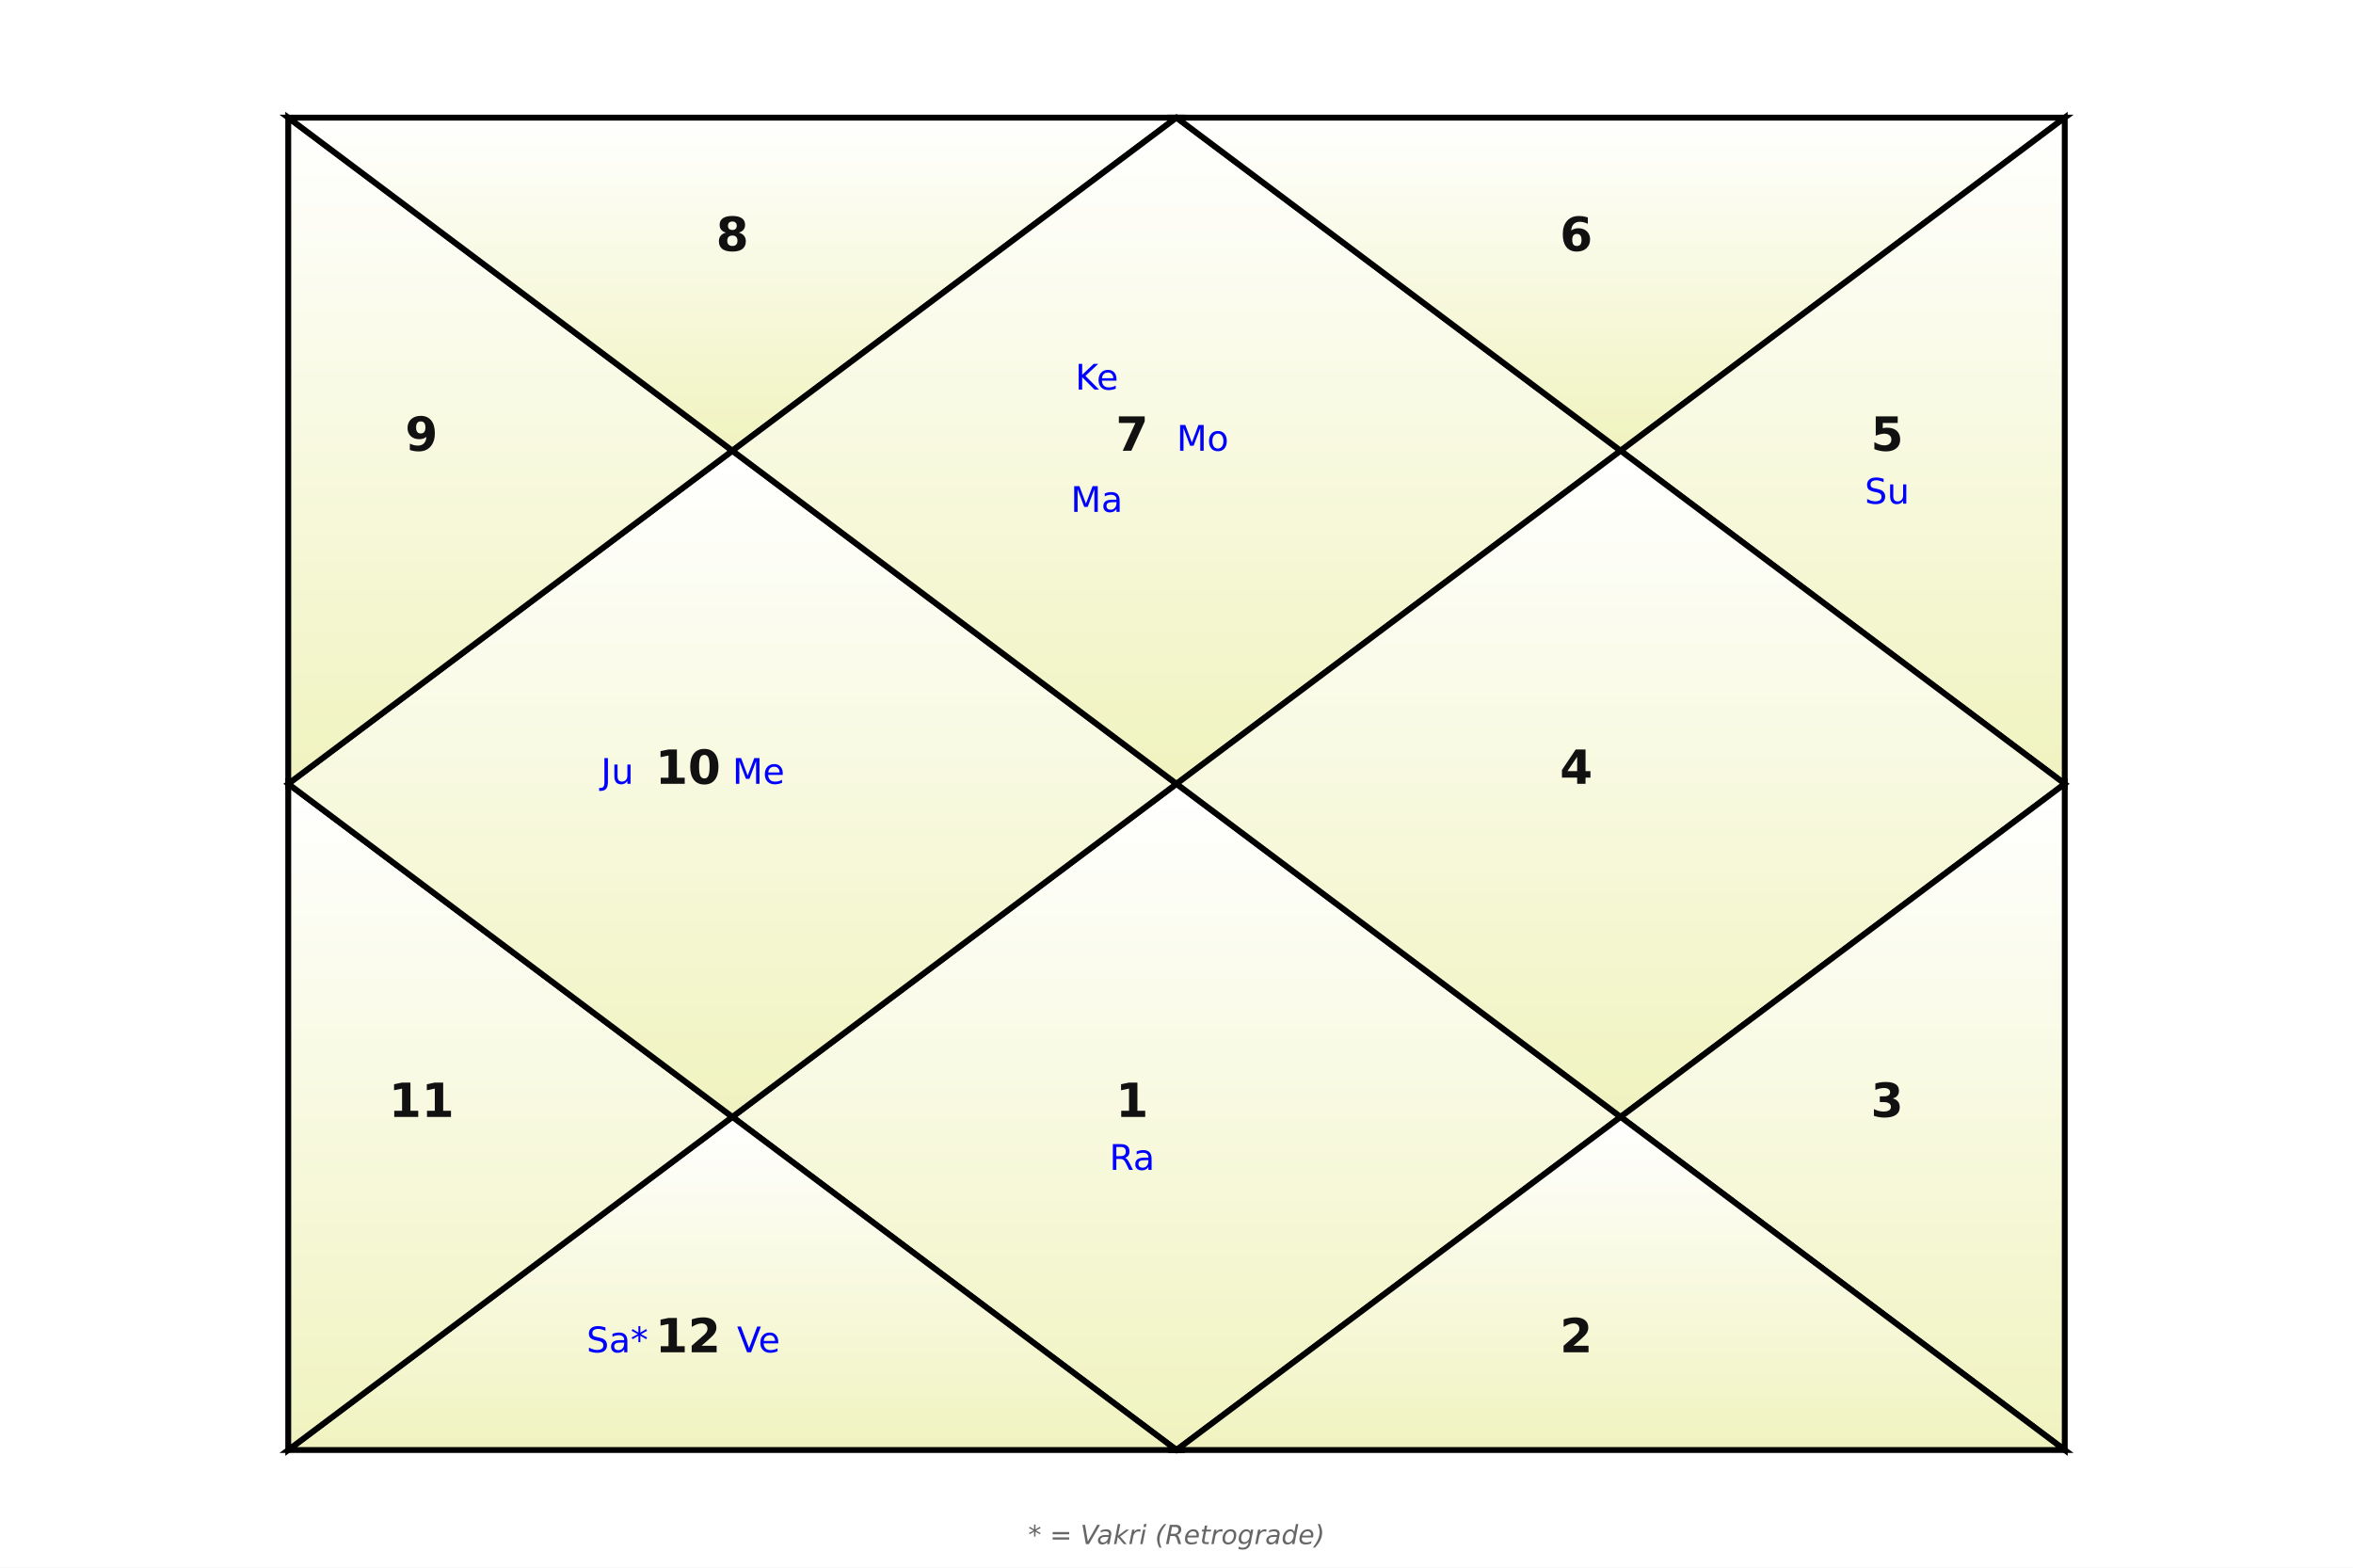
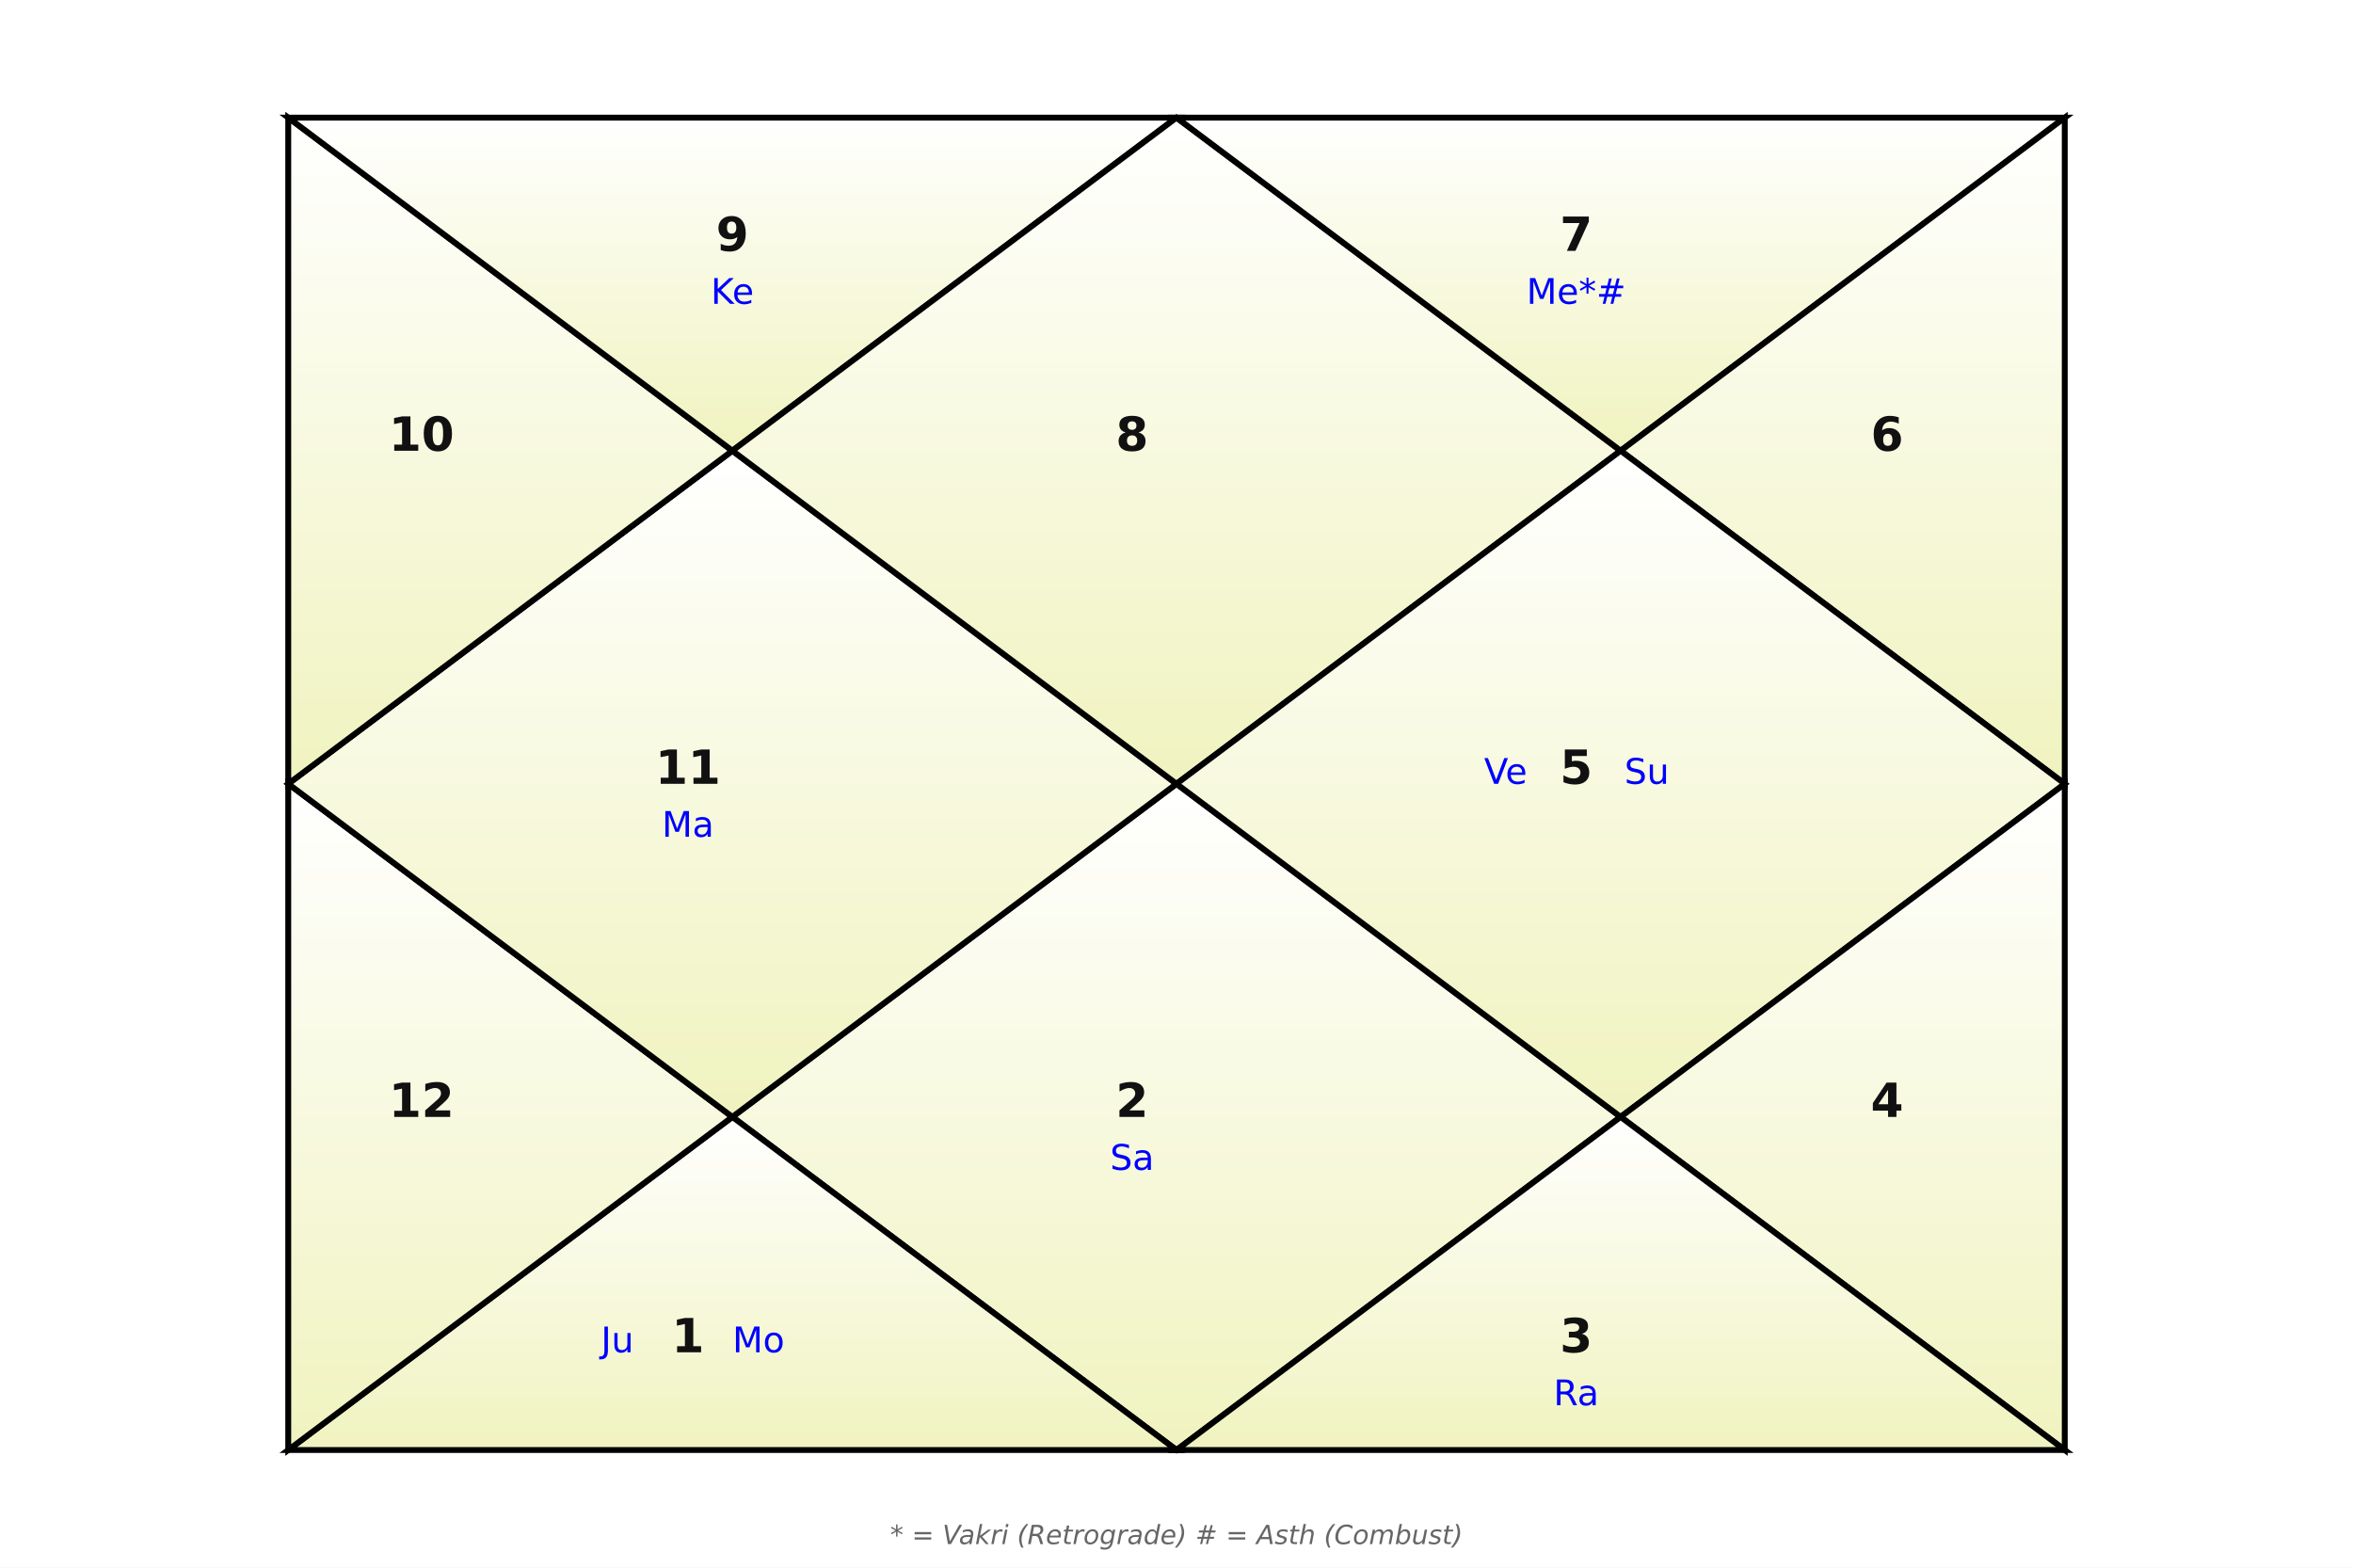
<svg xmlns="http://www.w3.org/2000/svg" baseProfile="full" height="100%" version="1.1" viewBox="0 0 800 533" width="100%">
  <defs>
    <linearGradient id="houseGrad" x1="0" x2="0" y1="0" y2="1">
      <stop offset="0" stop-color="white" />
      <stop offset="1" stop-color="#f0f3bf" />
    </linearGradient>
  </defs>
  <rect fill="white" height="533" width="800" x="0" y="0" />
  <polygon fill="url(#houseGrad)" points="249.0,379.75 400.0,493.0 551.0,379.75 400.0,266.5" stroke="#000" stroke-width="2" />
  <polygon fill="url(#houseGrad)" points="249.0,379.75 98.0,493.0 400.0,493.0" stroke="#000" stroke-width="2" />
  <polygon fill="url(#houseGrad)" points="98.0,266.5 98.0,493.0 249.0,379.75" stroke="#000" stroke-width="2" />
  <polygon fill="url(#houseGrad)" points="98.0,266.5 249.0,379.75 400.0,266.5 249.0,153.25" stroke="#000" stroke-width="2" />
  <polygon fill="url(#houseGrad)" points="98.0,40.0 98.0,266.5 249.0,153.25" stroke="#000" stroke-width="2" />
  <polygon fill="url(#houseGrad)" points="98.0,40.0 249.0,153.25 400.0,40.0" stroke="#000" stroke-width="2" />
  <polygon fill="url(#houseGrad)" points="249.0,153.25 400.0,266.5 551.0,153.25 400.0,40.0" stroke="#000" stroke-width="2" />
  <polygon fill="url(#houseGrad)" points="400.0,40.0 551.0,153.25 702.0,40.0" stroke="#000" stroke-width="2" />
  <polygon fill="url(#houseGrad)" points="551.0,153.25 702.0,266.5 702.0,40.0" stroke="#000" stroke-width="2" />
  <polygon fill="url(#houseGrad)" points="551.0,153.25 400.0,266.5 551.0,379.75 702.0,266.5" stroke="#000" stroke-width="2" />
  <polygon fill="url(#houseGrad)" points="551.0,379.75 702.0,493.0 702.0,266.5" stroke="#000" stroke-width="2" />
  <polygon fill="url(#houseGrad)" points="551.0,379.75 400.0,493.0 702.0,493.0" stroke="#000" stroke-width="2" />
-   <text fill="#111111" font-family="DejaVu Sans, Arial, sans-serif" font-size="16" font-weight="bold" text-anchor="middle" x="384.9" y="153.25">7</text>
-   <text fill="#0000ff" font-family="DejaVu Sans, Arial, sans-serif" font-size="12" text-anchor="middle" x="408.9" y="153.25">Mo</text>
-   <text fill="#0000ff" font-family="DejaVu Sans, Arial, sans-serif" font-size="12" text-anchor="middle" x="372.9" y="174.035">Ma</text>
-   <text fill="#0000ff" font-family="DejaVu Sans, Arial, sans-serif" font-size="12" text-anchor="middle" x="372.9" y="132.465">Ke</text>
-   <text fill="#111111" font-family="DejaVu Sans, Arial, sans-serif" font-size="16" font-weight="bold" text-anchor="middle" x="249.0" y="85.3">8</text>
-   <text fill="#111111" font-family="DejaVu Sans, Arial, sans-serif" font-size="16" font-weight="bold" text-anchor="middle" x="143.3" y="153.25">9</text>
-   <text fill="#111111" font-family="DejaVu Sans, Arial, sans-serif" font-size="16" font-weight="bold" text-anchor="middle" x="233.9" y="266.5">10</text>
-   <text fill="#0000ff" font-family="DejaVu Sans, Arial, sans-serif" font-size="12" text-anchor="middle" x="257.9" y="266.5">Me</text>
-   <text fill="#0000ff" font-family="DejaVu Sans, Arial, sans-serif" font-size="12" text-anchor="middle" x="209.9" y="266.5">Ju</text>
-   <text fill="#111111" font-family="DejaVu Sans, Arial, sans-serif" font-size="16" font-weight="bold" text-anchor="middle" x="143.3" y="379.75">11</text>
-   <text fill="#111111" font-family="DejaVu Sans, Arial, sans-serif" font-size="16" font-weight="bold" text-anchor="middle" x="233.9" y="459.78">12</text>
-   <text fill="#0000ff" font-family="DejaVu Sans, Arial, sans-serif" font-size="12" text-anchor="middle" x="257.9" y="459.78">Ve</text>
-   <text fill="#0000ff" font-family="DejaVu Sans, Arial, sans-serif" font-size="12" text-anchor="middle" x="209.9" y="459.78">Sa*</text>
-   <text fill="#111111" font-family="DejaVu Sans, Arial, sans-serif" font-size="16" font-weight="bold" text-anchor="middle" x="384.9" y="379.75">1</text>
-   <text fill="#0000ff" font-family="DejaVu Sans, Arial, sans-serif" font-size="12" text-anchor="middle" x="384.9" y="397.75">Ra</text>
-   <text fill="#111111" font-family="DejaVu Sans, Arial, sans-serif" font-size="16" font-weight="bold" text-anchor="middle" x="535.9" y="459.78">2</text>
-   <text fill="#111111" font-family="DejaVu Sans, Arial, sans-serif" font-size="16" font-weight="bold" text-anchor="middle" x="641.6" y="379.75">3</text>
-   <text fill="#111111" font-family="DejaVu Sans, Arial, sans-serif" font-size="16" font-weight="bold" text-anchor="middle" x="535.9" y="266.5">4</text>
-   <text fill="#111111" font-family="DejaVu Sans, Arial, sans-serif" font-size="16" font-weight="bold" text-anchor="middle" x="641.6" y="153.25">5</text>
-   <text fill="#0000ff" font-family="DejaVu Sans, Arial, sans-serif" font-size="12" text-anchor="middle" x="641.6" y="171.25">Su</text>
-   <text fill="#111111" font-family="DejaVu Sans, Arial, sans-serif" font-size="16" font-weight="bold" text-anchor="middle" x="535.9" y="85.3">6</text>
-   <text fill="#666" font-family="DejaVu Sans" font-size="9" font-style="italic" text-anchor="middle" x="400.0" y="525">* = Vakri (Retrograde)</text>
+   <text fill="#111111" font-family="DejaVu Sans, Arial, sans-serif" font-size="16" font-weight="bold" text-anchor="middle" x="384.9" y="153.25">8</text>
+   <text fill="#111111" font-family="DejaVu Sans, Arial, sans-serif" font-size="16" font-weight="bold" text-anchor="middle" x="249.0" y="85.3">9</text>
+   <text fill="#0000ff" font-family="DejaVu Sans, Arial, sans-serif" font-size="12" text-anchor="middle" x="249.0" y="103.3">Ke</text>
+   <text fill="#111111" font-family="DejaVu Sans, Arial, sans-serif" font-size="16" font-weight="bold" text-anchor="middle" x="143.3" y="153.25">10</text>
+   <text fill="#111111" font-family="DejaVu Sans, Arial, sans-serif" font-size="16" font-weight="bold" text-anchor="middle" x="233.9" y="266.5">11</text>
+   <text fill="#0000ff" font-family="DejaVu Sans, Arial, sans-serif" font-size="12" text-anchor="middle" x="233.9" y="284.5">Ma</text>
+   <text fill="#111111" font-family="DejaVu Sans, Arial, sans-serif" font-size="16" font-weight="bold" text-anchor="middle" x="143.3" y="379.75">12</text>
+   <text fill="#111111" font-family="DejaVu Sans, Arial, sans-serif" font-size="16" font-weight="bold" text-anchor="middle" x="233.9" y="459.78">1</text>
+   <text fill="#0000ff" font-family="DejaVu Sans, Arial, sans-serif" font-size="12" text-anchor="middle" x="257.9" y="459.78">Mo</text>
+   <text fill="#0000ff" font-family="DejaVu Sans, Arial, sans-serif" font-size="12" text-anchor="middle" x="209.9" y="459.78">Ju</text>
+   <text fill="#111111" font-family="DejaVu Sans, Arial, sans-serif" font-size="16" font-weight="bold" text-anchor="middle" x="384.9" y="379.75">2</text>
+   <text fill="#0000ff" font-family="DejaVu Sans, Arial, sans-serif" font-size="12" text-anchor="middle" x="384.9" y="397.75">Sa</text>
+   <text fill="#111111" font-family="DejaVu Sans, Arial, sans-serif" font-size="16" font-weight="bold" text-anchor="middle" x="535.9" y="459.78">3</text>
+   <text fill="#0000ff" font-family="DejaVu Sans, Arial, sans-serif" font-size="12" text-anchor="middle" x="535.9" y="477.78">Ra</text>
+   <text fill="#111111" font-family="DejaVu Sans, Arial, sans-serif" font-size="16" font-weight="bold" text-anchor="middle" x="641.6" y="379.75">4</text>
+   <text fill="#111111" font-family="DejaVu Sans, Arial, sans-serif" font-size="16" font-weight="bold" text-anchor="middle" x="535.9" y="266.5">5</text>
+   <text fill="#0000ff" font-family="DejaVu Sans, Arial, sans-serif" font-size="12" text-anchor="middle" x="559.9" y="266.5">Su</text>
+   <text fill="#0000ff" font-family="DejaVu Sans, Arial, sans-serif" font-size="12" text-anchor="middle" x="511.9" y="266.5">Ve</text>
+   <text fill="#111111" font-family="DejaVu Sans, Arial, sans-serif" font-size="16" font-weight="bold" text-anchor="middle" x="641.6" y="153.25">6</text>
+   <text fill="#111111" font-family="DejaVu Sans, Arial, sans-serif" font-size="16" font-weight="bold" text-anchor="middle" x="535.9" y="85.3">7</text>
+   <text fill="#0000ff" font-family="DejaVu Sans, Arial, sans-serif" font-size="12" text-anchor="middle" x="535.9" y="103.3">Me*#</text>
+   <text fill="#666" font-family="DejaVu Sans" font-size="9" font-style="italic" text-anchor="middle" x="400.0" y="525">* = Vakri (Retrograde)  # = Asth (Combust)</text>
</svg>
